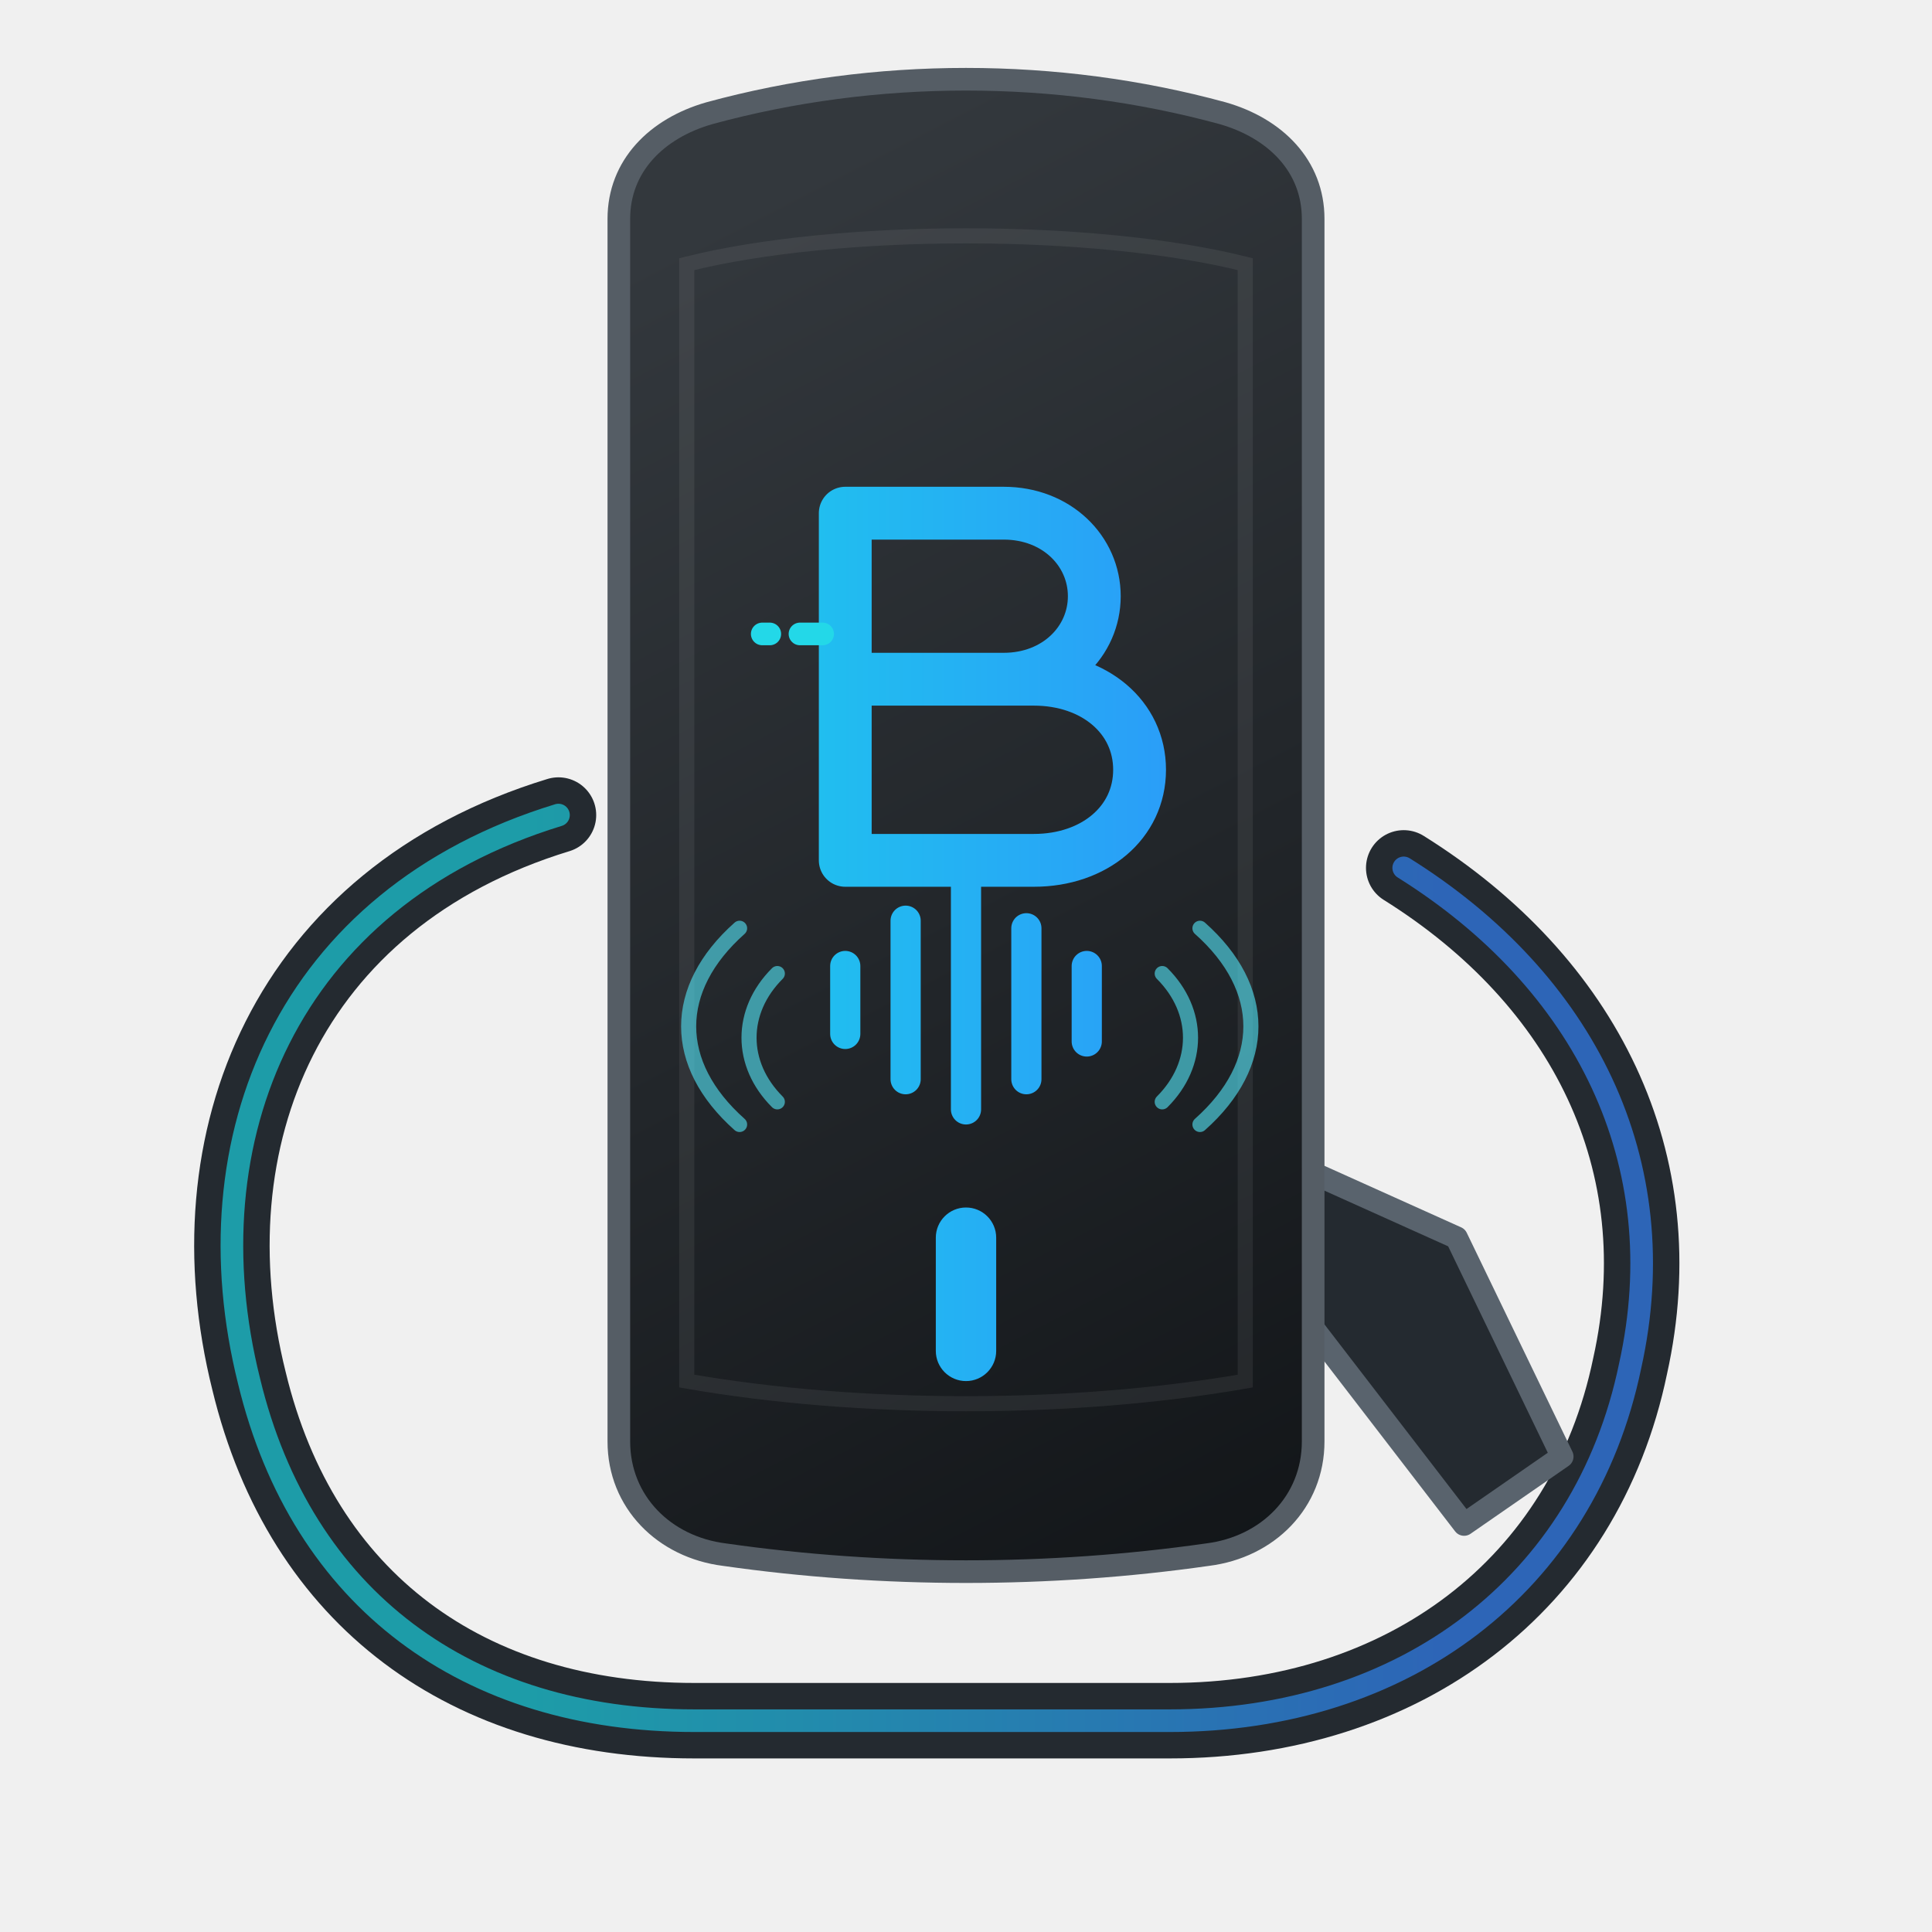
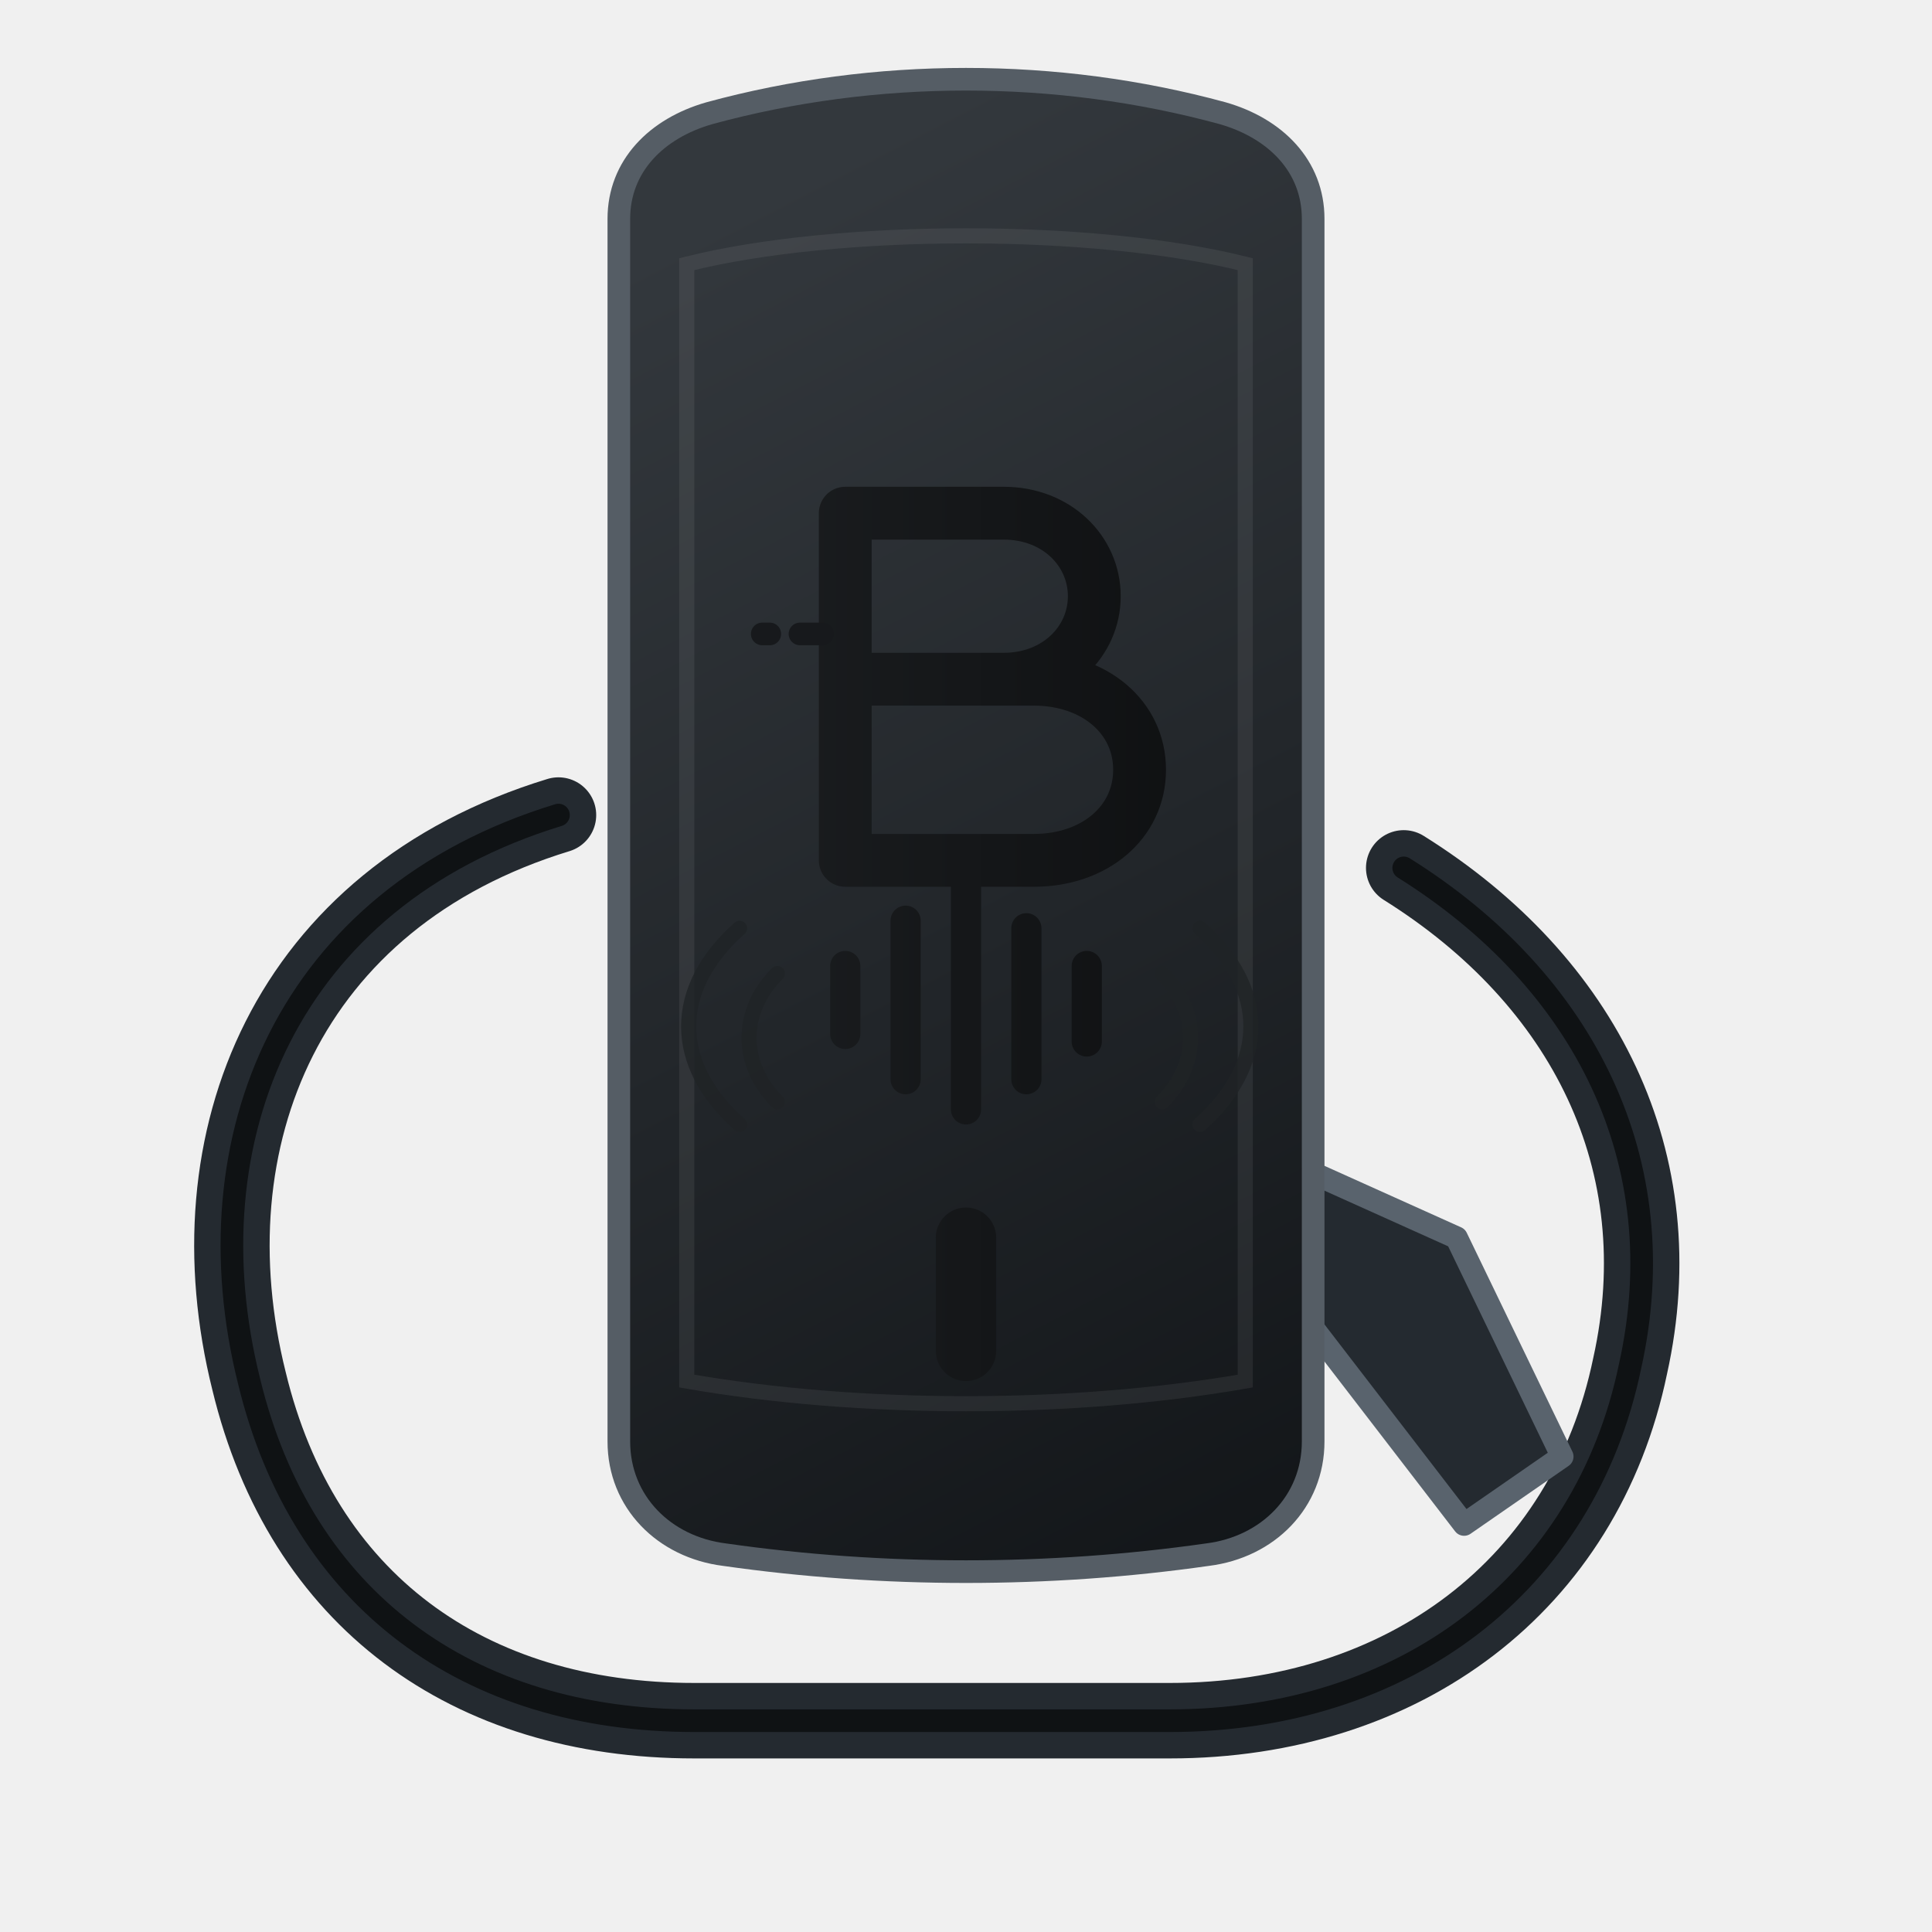
<svg xmlns="http://www.w3.org/2000/svg" viewBox="0 0 256 256" fill="none">
  <defs>
    <linearGradient id="case" x1="83" y1="35" x2="175" y2="213" gradientUnits="userSpaceOnUse">
      <stop stop-color="#33383D" />
      <stop offset="1" stop-color="#111417" />
    </linearGradient>
-     <linearGradient id="glow" x1="70" y1="128" x2="190" y2="128" gradientUnits="userSpaceOnUse">
-       <stop stop-color="#19D9E8" />
-       <stop offset="1" stop-color="#3185FF" />
+     <linearGradient id="detail" x1="70" y1="128" x2="190" y2="128" gradientUnits="userSpaceOnUse">
+       <stop stop-color="#202326" />
+       <stop offset="1" stop-color="#090A0B" />
    </linearGradient>
  </defs>
  <path d="M74 108C38 119 25 151 33 183c7 29 29 45 59 45h63c31 0 55-18 61-47 6-27-6-51-30-66" stroke="#242A30" stroke-width="10" stroke-linecap="round" />
-   <path d="M74 108C38 119 25 151 33 183c7 29 29 45 59 45h63c31 0 55-18 61-47 6-27-6-51-30-66" stroke="url(#glow)" stroke-opacity=".65" stroke-width="3" stroke-linecap="round" />
+   <path d="M74 108C38 119 25 151 33 183c7 29 29 45 59 45h63c31 0 55-18 61-47 6-27-6-51-30-66" stroke="#090A0B" stroke-opacity=".75" stroke-width="3" stroke-linecap="round" />
  <path d="m173 155 20 9 14 29-13 9-20-26" fill="#242A30" stroke="#59636D" stroke-width="3" stroke-linejoin="round" />
  <path d="M82 29c0-7 5-12 12-14 22-6 46-6 68 0 7 2 12 7 12 14v162c0 8-6 14-14 15-21 3-43 3-64 0-8-1-14-7-14-15V29Z" fill="url(#case)" stroke="#555D65" stroke-width="3" />
  <path d="M91 35c20-5 54-5 74 0v148c-23 4-51 4-74 0V35Z" stroke="#FFFFFF" stroke-opacity=".07" stroke-width="2" />
-   <path d="M112 68h21c7 0 12 5 12 11s-5 11-12 11h-21V68Zm0 22h25c8 0 14 5 14 12s-6 12-14 12h-25V90Z" stroke="url(#glow)" stroke-width="7" stroke-linejoin="round" />
-   <path d="M106 84h3m-8 0h1" stroke="#23D8E8" stroke-width="3" stroke-linecap="round" />
-   <path d="M112 137v-9m8 15v-21m8 25v-30m8 26v-20m8 15v-10" stroke="url(#glow)" stroke-width="4" stroke-linecap="round" />
-   <path d="M103 129c-5 5-5 12 0 17m51-17c5 5 5 12 0 17m-56-23c-9 8-9 18 0 26m61-26c9 8 9 18 0 26" stroke="#51D9EA" stroke-opacity=".65" stroke-width="2" stroke-linecap="round" />
-   <rect x="124" y="160" width="8" height="23" rx="4" fill="url(#glow)" />
+   <path d="M112 68h21c7 0 12 5 12 11s-5 11-12 11h-21V68Zm0 22h25c8 0 14 5 14 12s-6 12-14 12h-25V90Z" stroke="url(#detail)" stroke-width="7" stroke-linejoin="round" />
+   <path d="M106 84h3m-8 0h1" stroke="#17191C" stroke-width="3" stroke-linecap="round" />
+   <path d="M112 137v-9m8 15v-21m8 25v-30m8 26v-20m8 15v-10" stroke="url(#detail)" stroke-width="4" stroke-linecap="round" />
+   <path d="M103 129c-5 5-5 12 0 17m51-17c5 5 5 12 0 17m-56-23c-9 8-9 18 0 26m61-26c9 8 9 18 0 26" stroke="#202326" stroke-opacity=".8" stroke-width="2" stroke-linecap="round" />
+   <rect x="124" y="160" width="8" height="23" rx="4" fill="url(#detail)" />
</svg>
